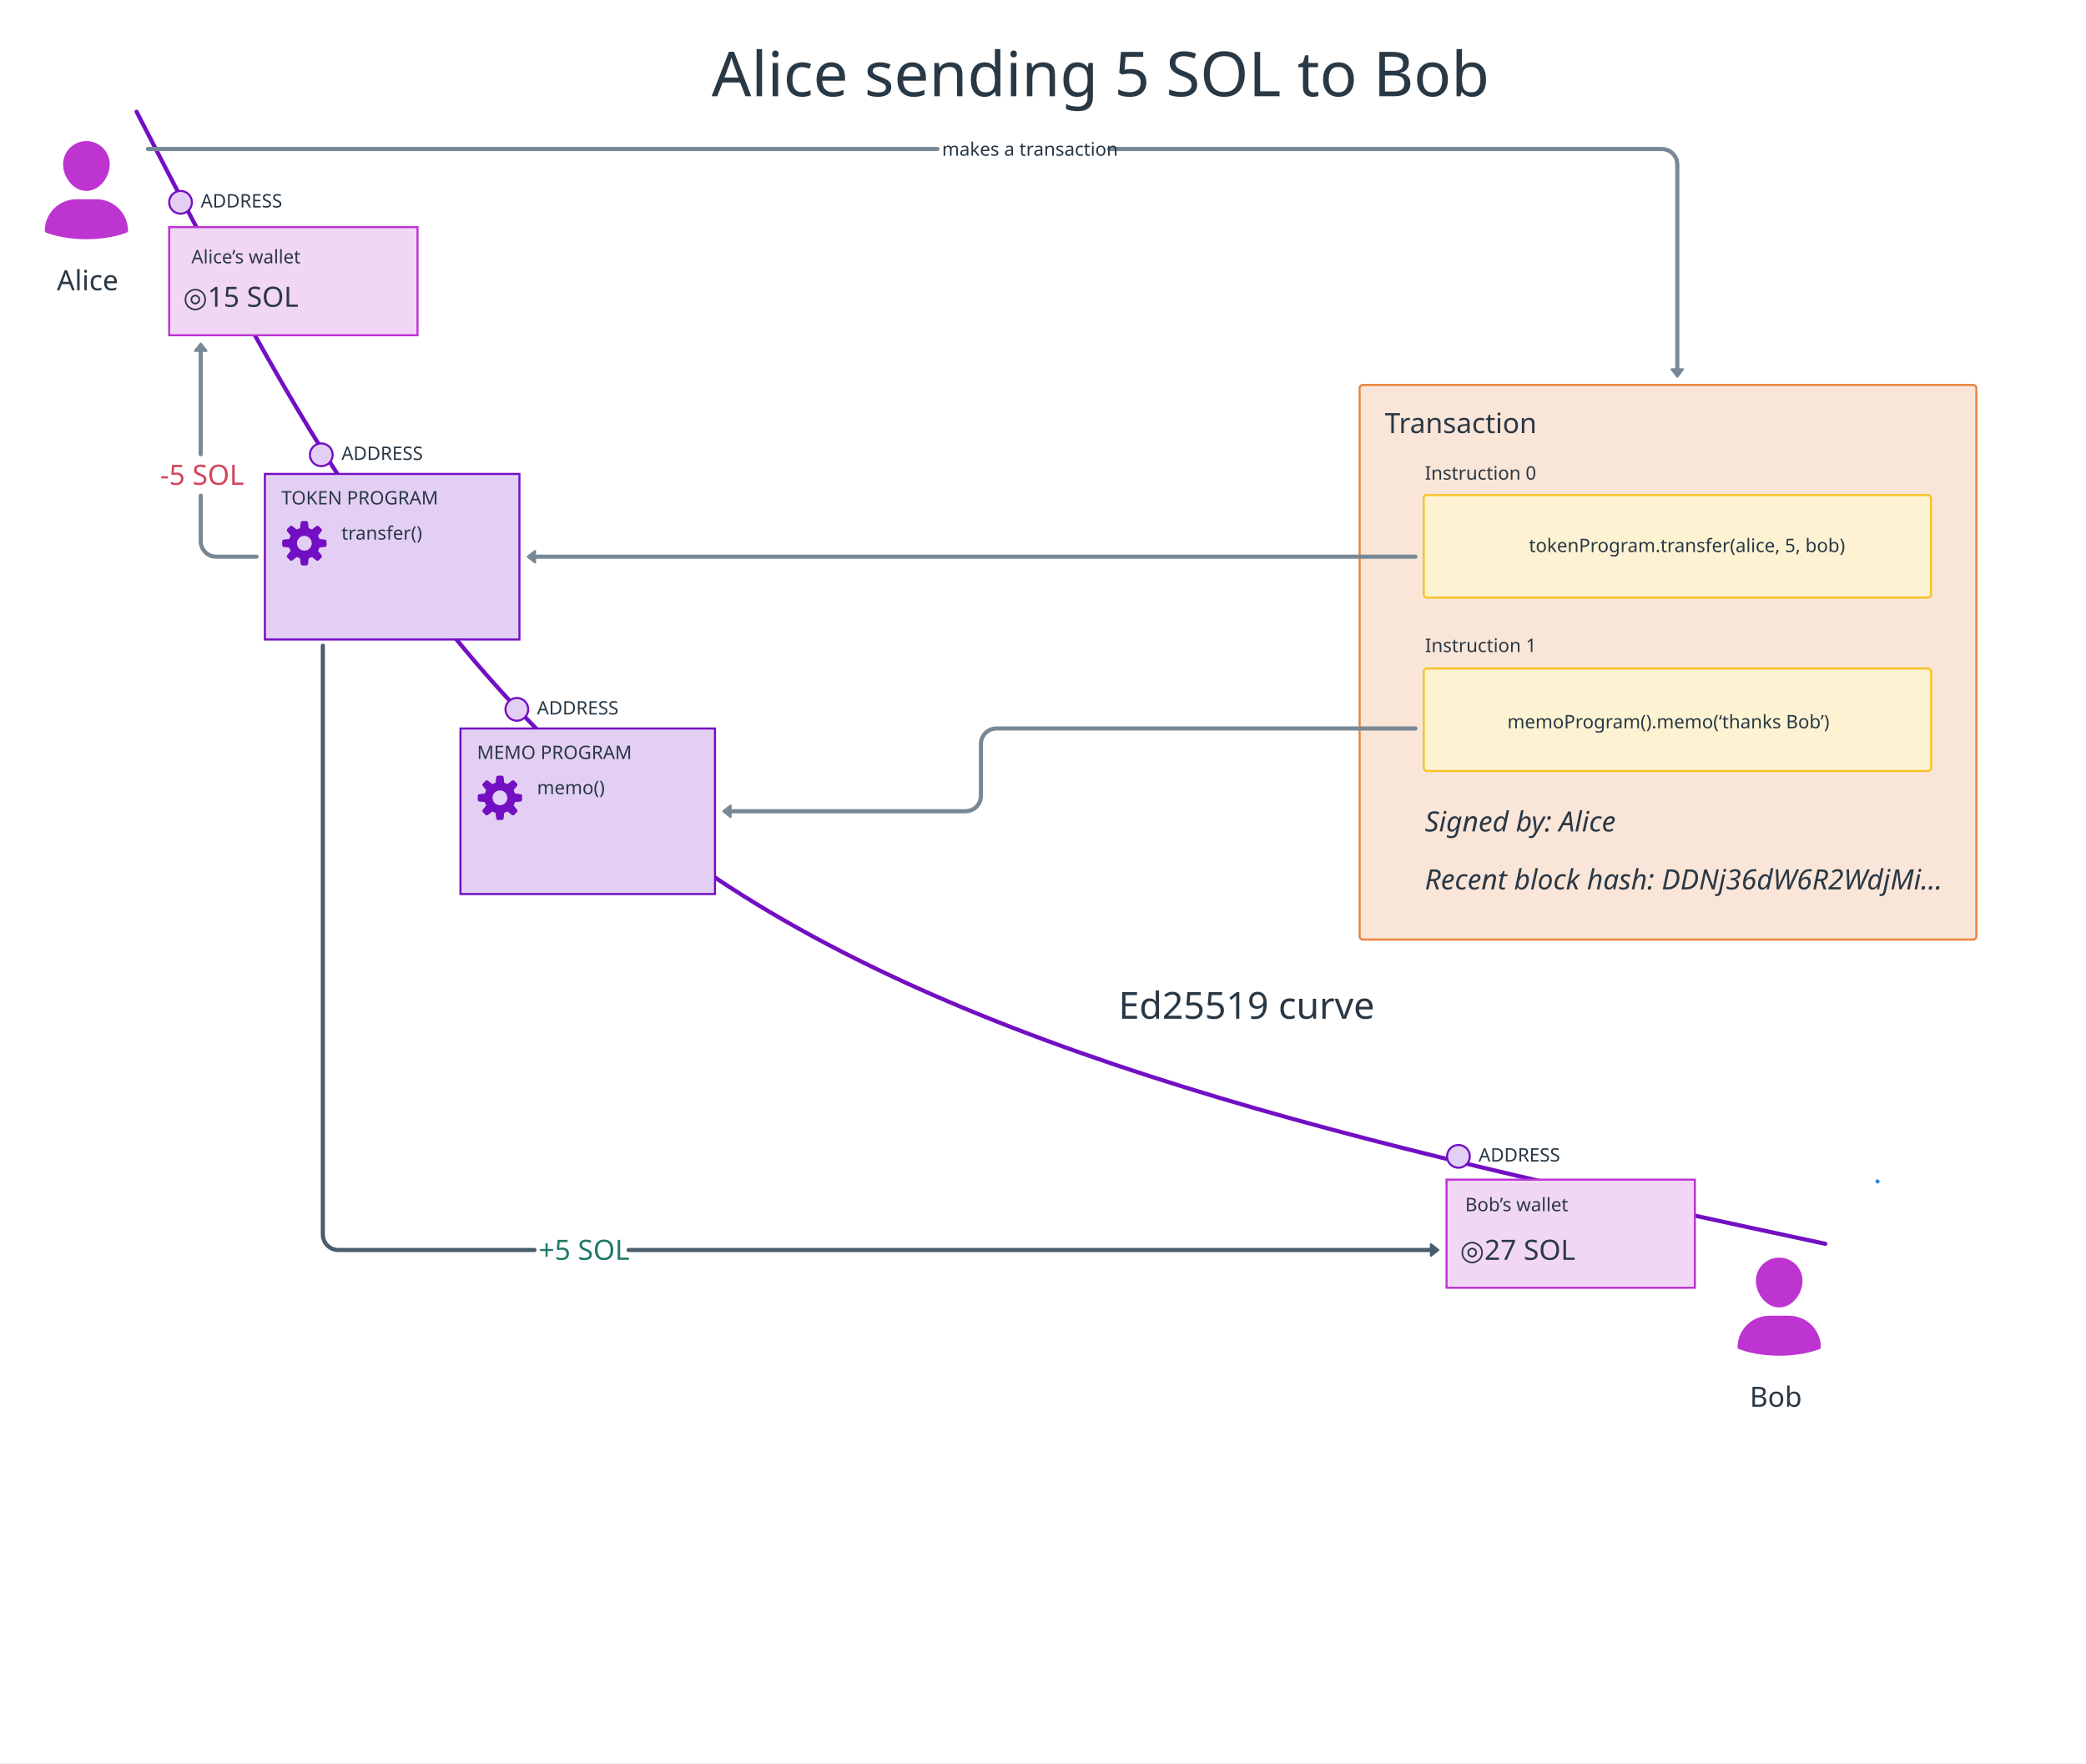
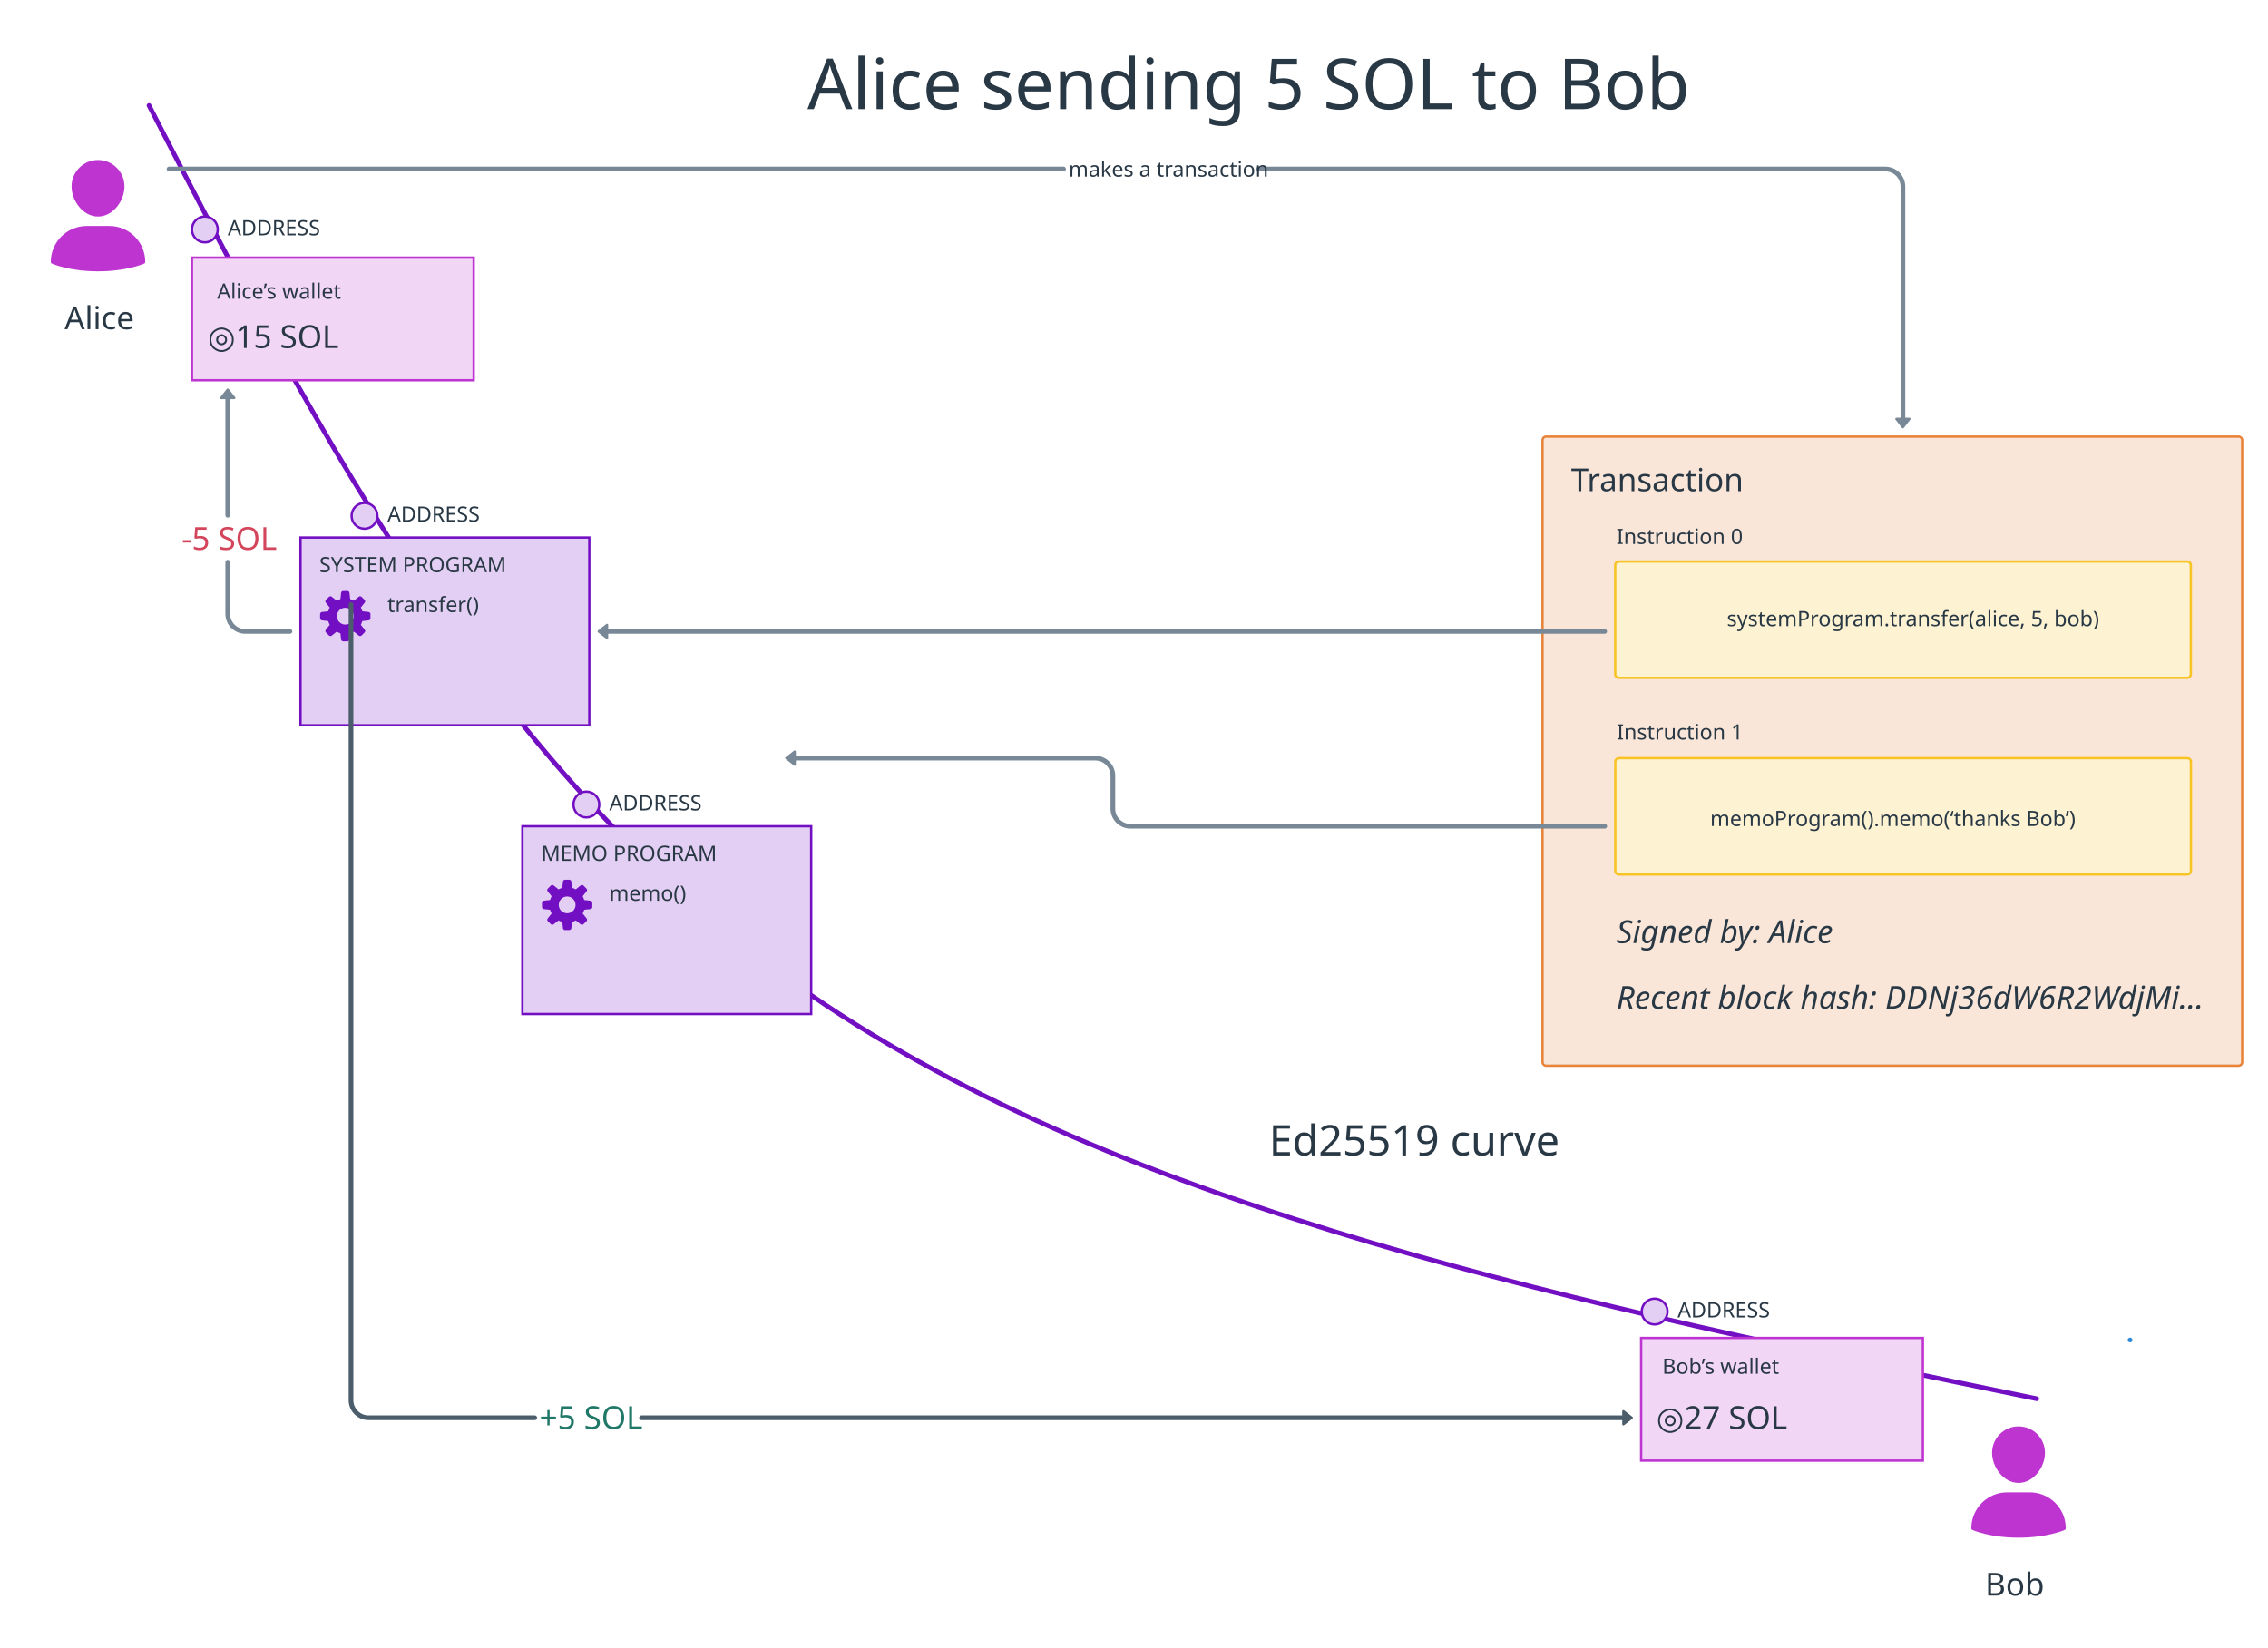
- <svg xmlns="http://www.w3.org/2000/svg" version="1.1" viewBox="264 -1320 2016 1704" width="2016px" height="1704px">
+ <svg xmlns="http://www.w3.org/2000/svg" version="1.1" viewBox="264 -1320 1932 1404" width="1932px" height="1404px">
  <defs>
    <style>@font-face{
    font-family:"DIN Next";
    font-weight: 400;
    src:url("https://whimsical.com/fonts/139e8e25-0eea-4cb4-a5d4-79048803e73d.eot?#iefix");
    src:url("https://whimsical.com/fonts/139e8e25-0eea-4cb4-a5d4-79048803e73d.eot?#iefix") format("eot"),url("https://whimsical.com/fonts/094b15e3-94bd-435b-a595-d40edfde661a.woff2") format("woff2"),url("https://whimsical.com/fonts/7e5fbe11-4858-4bd1-9ec6-a1d9f9d227aa.woff") format("woff"),url("https://whimsical.com/fonts/0f11eff9-9f05-46f5-9703-027c510065d7.ttf") format("truetype"),url("https://whimsical.com/fonts/48b61978-3f30-4274-823c-5cdcd1876918.svg#48b61978-3f30-4274-823c-5cdcd1876918") format("svg");
}
@font-face{
    font-family:"DIN Next";
    font-weight: 400;
    font-style: italic;
    src:url("https://whimsical.com/fonts/df24d5e8-5087-42fd-99b1-b16042d666c8.eot?#iefix");
    src:url("https://whimsical.com/fonts/df24d5e8-5087-42fd-99b1-b16042d666c8.eot?#iefix") format("eot"),url("https://whimsical.com/fonts/46251881-ffe9-4bfb-99c7-d6ce3bebaf3e.woff2") format("woff2"),url("https://whimsical.com/fonts/790ebbf2-62c5-4a32-946f-99d405f9243e.woff") format("woff"),url("https://whimsical.com/fonts/d28199e6-0f4a-42df-97f4-606701c6f75a.ttf") format("truetype"),url("https://whimsical.com/fonts/37a462c0-d86e-492c-b9ab-35e6bd417f6c.svg#37a462c0-d86e-492c-b9ab-35e6bd417f6c") format("svg");
}
@font-face{
    font-weight: 500;
    font-family:"DIN Next";
    src:url("https://whimsical.com/fonts/c5b058fc-55ce-4e06-a175-5c7d9a7e90f4.eot?#iefix");
    src:url("https://whimsical.com/fonts/c5b058fc-55ce-4e06-a175-5c7d9a7e90f4.eot?#iefix") format("eot"),url("https://whimsical.com/fonts/7b29ae40-30ff-4f99-a2b9-cde88669fa2f.woff2") format("woff2"),url("https://whimsical.com/fonts/bf73077c-e354-4562-a085-f4703eb1d653.woff") format("woff"),url("https://whimsical.com/fonts/0ffa6947-5317-4d07-b525-14d08a028821.ttf") format("truetype"),url("https://whimsical.com/fonts/9e423e45-5450-4991-a157-dbe6cf61eb4e.svg#9e423e45-5450-4991-a157-dbe6cf61eb4e") format("svg");
}
@font-face{
    font-family:"DIN Next";
    font-weight: 500;
    font-style: italic;
    src:url("https://whimsical.com/fonts/9897c008-fd65-48a4-afc7-36de2fea97b9.eot?#iefix");
    src:url("https://whimsical.com/fonts/9897c008-fd65-48a4-afc7-36de2fea97b9.eot?#iefix") format("eot"),url("https://whimsical.com/fonts/c7717981-647d-4b76-8817-33062e42d11f.woff2") format("woff2"),url("https://whimsical.com/fonts/b852cd4c-1255-40b1-a2be-73a9105b0155.woff") format("woff"),url("https://whimsical.com/fonts/821b00ad-e741-4e2d-af1a-85594367c8a2.ttf") format("truetype"),url("https://whimsical.com/fonts/d3e3b689-a6b0-45f2-b279-f5e194f87409.svg#d3e3b689-a6b0-45f2-b279-f5e194f87409") format("svg");
}
@font-face{
    font-weight: 700;
    font-family:"DIN Next";
    src:url("https://whimsical.com/fonts/81cd3b08-fd39-4ae3-8d05-9d24709eba84.eot?#iefix");
    src:url("https://whimsical.com/fonts/81cd3b08-fd39-4ae3-8d05-9d24709eba84.eot?#iefix") format("eot"),url("https://whimsical.com/fonts/31704504-4671-47a6-a61e-397f07410d91.woff2") format("woff2"),url("https://whimsical.com/fonts/b8a280da-481f-44a0-8d9c-1bc64bd7227c.woff") format("woff"),url("https://whimsical.com/fonts/276d122a-0fab-447b-9fc0-5d7fb0eafce2.ttf") format("truetype"),url("https://whimsical.com/fonts/8fb8273a-8213-4928-808b-b5bfaf3fd7e9.svg#8fb8273a-8213-4928-808b-b5bfaf3fd7e9") format("svg");
}
@font-face{
    font-family:"DIN Next";
    font-weight: 700;
    font-style: italic;
    src:url("https://whimsical.com/fonts/00cc6df3-ed32-4004-8dd8-1c576600a408.eot?#iefix");
    src:url("https://whimsical.com/fonts/00cc6df3-ed32-4004-8dd8-1c576600a408.eot?#iefix") format("eot"),url("https://whimsical.com/fonts/4132c4c8-680c-4d6d-9251-a2da38503bbd.woff2") format("woff2"),url("https://whimsical.com/fonts/366401fe-6df4-47be-8f55-8a411cff0dd2.woff") format("woff"),url("https://whimsical.com/fonts/dbe4f7ba-fc16-44a6-a577-571620e9edaf.ttf") format("truetype"),url("https://whimsical.com/fonts/f874edca-ee87-4ccf-8b1d-921fbc3c1c36.svg#f874edca-ee87-4ccf-8b1d-921fbc3c1c36") format("svg");
}

@font-face {
    font-family: 'PFDINMonoPro';
    src:url('https://whimsical.com/fonts/PFDINMonoPro-Regular.woff') format('woff');
    font-weight: 400;
}
@font-face {
    font-family: 'PFDINMonoPro';
    src:url('https://whimsical.com/fonts/PFDINMonoPro-Italic.woff') format('woff');
    font-style: italic;
    font-weight: 400;
}
@font-face {
    font-family: 'PFDINMonoPro';
    src:url('https://whimsical.com/fonts/PFDINMonoPro-Bold.woff') format('woff');
    font-weight: 700;
}
@font-face {
    font-family: 'PFDINMonoPro';
    src:url('https://whimsical.com/fonts/PFDINMonoPro-BoldItalic.woff') format('woff');
    font-style: italic;
    font-weight: 700;
}
* {-webkit-font-smoothing: auto; -moz-osx-font-smoothing: auto;}@media print { svg { width: 100%; height: 100%; } }</style>
    <g>
      <filter id="white-fill-shadow" y="-50%" height="200%">
        <feDropShadow dx="0" dy="2" stdDeviation="6" flood-opacity="0.03" flood-color="#000000" />
      </filter>
      <filter id="light-gray-fill-shadow" y="-50%" height="200%">
        <feDropShadow dx="0" dy="2" stdDeviation="6" flood-opacity="0.09" flood-color="#000000" />
      </filter>
      <filter id="yellow-fill-shadow" y="-50%" height="200%">
        <feDropShadow dx="0" dy="2" stdDeviation="6" flood-opacity="0.12" flood-color="#000000" />
      </filter>
      <filter id="fill-shadow" y="-50%" height="200%">
        <feDropShadow dx="0" dy="2" stdDeviation="6" flood-opacity="0.16" flood-color="#000000" />
      </filter>
      <filter id="frame-shadow" y="-50%" height="200%">
        <feDropShadow dx="0" dy="3" stdDeviation="8" flood-opacity="0.06" flood-color="#000000" />
      </filter>
      <filter id="button-shadow" y="-50%" height="200%">
        <feDropShadow dx="0" dy="2" stdDeviation="6" flood-opacity="0.03" flood-color="#000000" />
      </filter>
      <filter id="button-hover-shadow" y="-50%" height="200%">
        <feDropShadow dx="0" dy="2" stdDeviation="6" flood-opacity="0.08" flood-color="#000000" />
      </filter>
      <filter id="badge-shadow" y="-50%" height="200%">
        <feDropShadow dx="0" dy="2" stdDeviation="6" flood-opacity="0.08" flood-color="#000000" />
      </filter>
    </g>
  </defs>
  <g>
-     <rect x="264" y="-1320" width="2016" height="1704" fill="#FFFFFF" filter="url(#frame-shadow)" />
-     <rect x="264" y="-1320" width="2016" height="1704" fill="#FFFFFF" />
-     <svg x="264" y="-1320" width="2016" height="1704" viewBox="264 -1320 2016 1704">
-       <g>
-         <g>
-           <path d="M396,-1212c143.5,278.833 287,557.667 559,740c272,182.333 672.5,268.167 1073,354" fill="none" stroke="#730FC3" stroke-linecap="round" stroke-linejoin="round" stroke-width="4" />
+     <rect x="264" y="-1320" width="1932" height="1404" fill="#FFFFFF" filter="url(#frame-shadow)" />
+     <rect x="264" y="-1320" width="1932" height="1404" fill="#FFFFFF" />
+     <svg x="264" y="-1320" width="1932" height="1404" viewBox="264 -1320 1932 1404">
+       <g>
+         <g>
+           <path d="M390.958,-1230.125c147.972,287.293 296.069,574.479 564.042,758.125c268.025,183.681 655.972,263.783 1044.021,343.798" fill="none" stroke="#730FC3" stroke-linecap="round" stroke-linejoin="round" stroke-width="4" />
        </g>
      </g>
      <g>
        <g class="content">
          <g>
            <g>
              <g>
                <g>
                  <g />
                  <text fill="#293845" hover-props="{}">
                    <tspan x="1345" y="-335.5" font-family="DIN Next, system-ui, sans-serif" font-size="36" font-style="normal" font-weight="normal">Ed25519 curve</tspan>
                  </text>
                </g>
              </g>
            </g>
          </g>
        </g>
      </g>
      <g>
        <g class="content">
          <g>
            <g>
              <g>
                <g>
                  <g />
                  <text fill="#293845" hover-props="{}">
                    <tspan x="445" y="-1065.5" font-family="DIN Next, system-ui, sans-serif" font-size="18" font-style="normal" font-weight="normal">Alice’s wallet</tspan>
                  </text>
                </g>
              </g>
            </g>
          </g>
        </g>
      </g>
      <g>
        <g>
          <g>
            <g>
              <g>
                <g>
                  <g>
                    <g>
                      <g>
                        <g>
                          <rect width="246" height="160" x="520" y="-862" stroke="#730FC3" stroke-width="2" fill="#e3cff3" />
                        </g>
                      </g>
                      <g>
                        <g class="content">
                          <g>
                            <g>
                              <g>
                                <g>
                                  <g />
                                  <text fill="#293845" hover-props="{}">
-                                     <tspan x="536" y="-832.5" font-family="DIN Next, system-ui, sans-serif" font-size="18" font-style="normal" font-weight="normal">TOKEN PROGRAM</tspan>
+                                     <tspan x="536" y="-832.5" font-family="DIN Next, system-ui, sans-serif" font-size="18" font-style="normal" font-weight="normal">SYSTEM PROGRAM</tspan>
                                  </text>
                                </g>
                              </g>
                            </g>
                          </g>
                        </g>
                      </g>
                    </g>
                  </g>
                  <g>
                    <g>
                      <g transform="translate(536.6833 -816.45) rotate(0 21.45 21.45)">
                        <svg id="sdef6c546-51b2-4d14-bac0-9a5993538058" width="42.9" height="42.9" viewBox="0 0 12 12" data-icon-name="cogwheel" data-icon-partition="g12-1" data-icon-color="#730FC3">
                          <style>#sdef6c546-51b2-4d14-bac0-9a5993538058 *[fill='#444444'], #sdef6c546-51b2-4d14-bac0-9a5993538058 *[fill='#444'] {fill:#730FC3;}#sdef6c546-51b2-4d14-bac0-9a5993538058 *[stroke='#444444'], #sdef6c546-51b2-4d14-bac0-9a5993538058 *[stroke='#444'] {stroke:#730FC3;}</style>
                          <g>
                            <path d="M11.555,5l-1.486-.165a4.223,4.223,0,0,0-.37-.893l.934-1.168a.5.5,0,0,0-.037-.666L9.889,1.4a.5.5,0,0,0-.666-.037L8.055,2.3a4.223,4.223,0,0,0-.893-.37L7,.445A.5.5,0,0,0,6.5,0h-1A.5.5,0,0,0,5,.445L4.838,1.931a4.223,4.223,0,0,0-.893.37L2.777,1.367a.5.5,0,0,0-.666.037L1.4,2.111a.5.5,0,0,0-.037.666L2.3,3.945a4.223,4.223,0,0,0-.37.893L.445,5A.5.5,0,0,0,0,5.5v1A.5.5,0,0,0,.445,7l1.486.165a4.223,4.223,0,0,0,.37.893L1.367,9.223a.5.5,0,0,0,.037.666l.707.707a.5.5,0,0,0,.666.037L3.945,9.7a4.223,4.223,0,0,0,.893.37L5,11.555A.5.5,0,0,0,5.5,12h1a.5.5,0,0,0,.5-.445l.165-1.486a4.223,4.223,0,0,0,.893-.37l1.168.934a.5.5,0,0,0,.666-.037l.707-.707a.5.5,0,0,0,.037-.666L9.7,8.055a4.223,4.223,0,0,0,.37-.893L11.555,7A.5.5,0,0,0,12,6.5v-1A.5.5,0,0,0,11.555,5ZM6,8A2,2,0,1,1,8,6,2,2,0,0,1,6,8Z" fill="#444" />
                          </g>
                        </svg>
                      </g>
                    </g>
                  </g>
                  <g>
                    <g class="content">
                      <g>
                        <g>
                          <g>
                            <g>
                              <g />
                              <text fill="#293845" hover-props="{}">
                                <tspan x="594" y="-798.5" font-family="DIN Next, system-ui, sans-serif" font-size="18" font-style="normal" font-weight="normal">transfer()</tspan>
                              </text>
                            </g>
                          </g>
                        </g>
                      </g>
                    </g>
                  </g>
                </g>
              </g>
            </g>
          </g>
          <g>
            <g>
              <g>
                <g class="content">
                  <g>
                    <g>
                      <g>
                        <g>
                          <g />
                          <text fill="#293845" hover-props="{}">
                            <tspan x="594" y="-875.5" font-family="DIN Next, system-ui, sans-serif" font-size="18" font-style="normal" font-weight="normal">ADDRESS</tspan>
                          </text>
                        </g>
                      </g>
                    </g>
                  </g>
                </g>
              </g>
              <g>
                <g>
                  <ellipse stroke="#730FC3" stroke-width="2" fill="#e3cff3" cx="574.5" cy="-880.5" rx="11" ry="11" />
                </g>
              </g>
            </g>
          </g>
        </g>
      </g>
      <g>
        <g>
          <rect width="240" height="104.5" x="1662" y="-180" stroke="#BD34D1" stroke-width="2" fill="#f2d6f6" />
        </g>
        <g>
          <g>
            <g class="content">
              <g>
                <g>
                  <g>
                    <g>
                      <g />
                      <text fill="#293845" hover-props="{}">
                        <tspan x="1675" y="-102.5" font-family="DIN Next, system-ui, sans-serif" font-size="27" font-style="normal" font-weight="normal">◎27 SOL</tspan>
                      </text>
                    </g>
                  </g>
                </g>
              </g>
            </g>
          </g>
          <g>
            <g class="content">
              <g>
                <g>
                  <g>
                    <g>
                      <g />
                      <text fill="#293845" hover-props="{}">
                        <tspan x="1680" y="-149.5" font-family="DIN Next, system-ui, sans-serif" font-size="18" font-style="normal" font-weight="normal">Bob’s wallet</tspan>
                      </text>
                    </g>
                  </g>
                </g>
              </g>
            </g>
          </g>
        </g>
      </g>
      <g>
        <g>
          <g>
            <g class="content">
              <g>
                <g>
                  <g>
                    <g>
                      <g />
                      <text fill="#293845" hover-props="{}">
                        <tspan x="1693" y="-197.5" font-family="DIN Next, system-ui, sans-serif" font-size="18" font-style="normal" font-weight="normal">ADDRESS</tspan>
                      </text>
                    </g>
                  </g>
                </g>
              </g>
            </g>
          </g>
          <g>
            <g>
              <ellipse stroke="#730FC3" stroke-width="2" fill="#e3cff3" cx="1673.5" cy="-202.5" rx="11" ry="11" />
            </g>
          </g>
        </g>
      </g>
      <g>
        <g class="content">
          <g>
            <g>
              <g>
                <g>
                  <g />
                  <text fill="#293845" hover-props="{}">
-                     <tspan x="951.778" y="-1227" font-family="DIN Next, system-ui, sans-serif" font-size="60" font-style="normal" font-weight="normal">Alice sending 5 SOL to Bob</tspan>
+                     <tspan x="951.792" y="-1227" font-family="DIN Next, system-ui, sans-serif" font-size="60" font-style="normal" font-weight="normal">Alice sending 5 SOL to Bob</tspan>
                  </text>
                </g>
              </g>
            </g>
          </g>
        </g>
      </g>
      <g>
        <g>
          <g>
            <g>
              <rect width="240" height="104.5" x="427.5" y="-1100.5" stroke="#BD34D1" stroke-width="2" fill="#f2d6f6" />
            </g>
            <g>
              <g>
                <g class="content">
                  <g>
                    <g>
                      <g>
                        <g>
                          <g />
                          <text fill="#293845" hover-props="{}">
                            <tspan x="441" y="-1023.5" font-family="DIN Next, system-ui, sans-serif" font-size="27" font-style="normal" font-weight="normal">◎15 SOL</tspan>
                          </text>
                        </g>
                      </g>
                    </g>
                  </g>
                </g>
              </g>
            </g>
          </g>
          <g>
            <g class="content">
              <g>
                <g>
                  <g>
                    <g>
                      <g />
                      <text fill="#293845" hover-props="{}">
                        <tspan x="458" y="-1119.5" font-family="DIN Next, system-ui, sans-serif" font-size="18" font-style="normal" font-weight="normal">ADDRESS</tspan>
                      </text>
                    </g>
                  </g>
                </g>
              </g>
            </g>
          </g>
          <g>
            <g>
              <ellipse stroke="#730FC3" stroke-width="2" fill="#e3cff3" cx="438.5" cy="-1124.5" rx="11" ry="11" />
            </g>
          </g>
        </g>
      </g>
      <g>
        <g>
          <g>
            <g>
              <g>
                <g>
                  <g>
                    <g>
                      <g>
                        <g>
                          <rect width="246" height="160" x="709" y="-616" stroke="#730FC3" stroke-width="2" fill="#e3cff3" />
                        </g>
                      </g>
                      <g>
                        <g class="content">
                          <g>
                            <g>
                              <g>
                                <g>
                                  <g />
                                  <text fill="#293845" hover-props="{}">
                                    <tspan x="725" y="-586.5" font-family="DIN Next, system-ui, sans-serif" font-size="18" font-style="normal" font-weight="normal">MEMO PROGRAM</tspan>
                                  </text>
                                </g>
                              </g>
                            </g>
                          </g>
                        </g>
                      </g>
                    </g>
                  </g>
                  <g>
                    <g>
                      <g transform="translate(725.6833 -570.45) rotate(0 21.45 21.45)">
                        <svg id="sb3e3cc68-5588-461c-8104-20c100348395" width="42.9" height="42.9" viewBox="0 0 12 12" data-icon-name="cogwheel" data-icon-partition="g12-1" data-icon-color="#730FC3">
                          <style>#sb3e3cc68-5588-461c-8104-20c100348395 *[fill='#444444'], #sb3e3cc68-5588-461c-8104-20c100348395 *[fill='#444'] {fill:#730FC3;}#sb3e3cc68-5588-461c-8104-20c100348395 *[stroke='#444444'], #sb3e3cc68-5588-461c-8104-20c100348395 *[stroke='#444'] {stroke:#730FC3;}</style>
                          <g>
                            <path d="M11.555,5l-1.486-.165a4.223,4.223,0,0,0-.37-.893l.934-1.168a.5.5,0,0,0-.037-.666L9.889,1.4a.5.5,0,0,0-.666-.037L8.055,2.3a4.223,4.223,0,0,0-.893-.37L7,.445A.5.5,0,0,0,6.5,0h-1A.5.5,0,0,0,5,.445L4.838,1.931a4.223,4.223,0,0,0-.893.37L2.777,1.367a.5.5,0,0,0-.666.037L1.4,2.111a.5.5,0,0,0-.037.666L2.3,3.945a4.223,4.223,0,0,0-.37.893L.445,5A.5.5,0,0,0,0,5.5v1A.5.5,0,0,0,.445,7l1.486.165a4.223,4.223,0,0,0,.37.893L1.367,9.223a.5.5,0,0,0,.037.666l.707.707a.5.5,0,0,0,.666.037L3.945,9.7a4.223,4.223,0,0,0,.893.37L5,11.555A.5.5,0,0,0,5.5,12h1a.5.5,0,0,0,.5-.445l.165-1.486a4.223,4.223,0,0,0,.893-.37l1.168.934a.5.5,0,0,0,.666-.037l.707-.707a.5.5,0,0,0,.037-.666L9.7,8.055a4.223,4.223,0,0,0,.37-.893L11.555,7A.5.5,0,0,0,12,6.5v-1A.5.5,0,0,0,11.555,5ZM6,8A2,2,0,1,1,8,6,2,2,0,0,1,6,8Z" fill="#444" />
                          </g>
                        </svg>
                      </g>
                    </g>
                  </g>
                  <g>
                    <g class="content">
                      <g>
                        <g>
                          <g>
                            <g>
                              <g />
                              <text fill="#293845" hover-props="{}">
                                <tspan x="783" y="-552.5" font-family="DIN Next, system-ui, sans-serif" font-size="18" font-style="normal" font-weight="normal">memo()</tspan>
                              </text>
                            </g>
                          </g>
                        </g>
                      </g>
                    </g>
                  </g>
                </g>
              </g>
            </g>
          </g>
          <g>
            <g>
              <g>
                <g class="content">
                  <g>
                    <g>
                      <g>
                        <g>
                          <g />
                          <text fill="#293845" hover-props="{}">
                            <tspan x="783" y="-629.5" font-family="DIN Next, system-ui, sans-serif" font-size="18" font-style="normal" font-weight="normal">ADDRESS</tspan>
                          </text>
                        </g>
                      </g>
                    </g>
                  </g>
                </g>
              </g>
              <g>
                <g>
                  <ellipse stroke="#730FC3" stroke-width="2" fill="#e3cff3" cx="763.5" cy="-634.5" rx="11" ry="11" />
                </g>
              </g>
            </g>
          </g>
        </g>
      </g>
      <g>
        <g>
          <g>
            <g>
              <rect x="1578" y="-948" width="596" height="536" rx="3" ry="3" fill="#fae6d8" />
              <rect y="-948" rx="3" stroke="#E8833A" fill="none" stroke-linejoin="round" width="596" stroke-linecap="round" stroke-width="2" x="1578" ry="3" height="536" />
            </g>
            <g>
              <g>
                <g class="content">
                  <g>
                    <g>
                      <g>
                        <g>
                          <g />
                          <text fill="#293845" hover-props="{}">
-                             <tspan x="1602.303" y="-901.5" font-family="DIN Next, system-ui, sans-serif" font-size="27" font-style="normal" font-weight="normal">Transaction</tspan>
+                             <tspan x="1602.307" y="-901.5" font-family="DIN Next, system-ui, sans-serif" font-size="27" font-style="normal" font-weight="normal">Transaction</tspan>
                          </text>
                        </g>
                      </g>
                    </g>
                  </g>
                </g>
              </g>
              <g>
                <g>
                  <rect x="1639.935" y="-841.561" width="490.323" height="99.09" rx="3" ry="3" fill="#fdf3d3" />
                  <rect y="-841.561" rx="3" stroke="#F7C325" fill="none" stroke-linejoin="round" width="490.323" stroke-linecap="round" stroke-width="2" x="1639.935" ry="3" height="99.09" />
                </g>
                <g>
                  <g>
                    <g class="content">
                      <g>
                        <g>
                          <g>
                            <g>
                              <g />
                              <text fill="#293845" hover-props="{}">
-                                 <tspan x="1741.65" y="-786.5" font-family="DIN Next, system-ui, sans-serif" font-size="18" font-style="normal" font-weight="normal">tokenProgram.transfer(alice, 5, bob)</tspan>
+                                 <tspan x="1735.052" y="-786.5" font-family="DIN Next, system-ui, sans-serif" font-size="18" font-style="normal" font-weight="normal">systemProgram.transfer(alice, 5, bob)</tspan>
                              </text>
                            </g>
                          </g>
                        </g>
                      </g>
                    </g>
                  </g>
                </g>
              </g>
              <g>
                <g>
                  <rect x="1640" y="-674" width="490.323" height="99.09" rx="3" ry="3" fill="#fdf3d3" />
                  <rect y="-674" rx="3" stroke="#F7C325" fill="none" stroke-linejoin="round" width="490.323" stroke-linecap="round" stroke-width="2" x="1640" ry="3" height="99.09" />
                </g>
                <g>
                  <g>
                    <g class="content">
                      <g>
                        <g>
                          <g>
                            <g>
                              <g />
                              <text fill="#293845" hover-props="{}">
                                <tspan x="1720.774" y="-616.185" font-family="DIN Next, system-ui, sans-serif" font-size="18" font-style="normal" font-weight="normal">memoProgram().memo(‘thanks Bob’)</tspan>
                              </text>
                            </g>
                          </g>
                        </g>
                      </g>
                    </g>
                  </g>
                </g>
              </g>
              <g>
                <g class="content">
                  <g>
                    <g>
                      <g>
                        <g>
                          <g />
                          <text fill="#293845" hover-props="{}">
                            <tspan x="1641" y="-856.5" font-family="DIN Next, system-ui, sans-serif" font-size="18" font-style="normal" font-weight="normal">Instruction 0</tspan>
                          </text>
                        </g>
                      </g>
                    </g>
                  </g>
                </g>
              </g>
              <g>
                <g class="content">
                  <g>
                    <g>
                      <g>
                        <g>
                          <g />
                          <text fill="#293845" hover-props="{}">
                            <tspan x="1641.226" y="-689.908" font-family="DIN Next, system-ui, sans-serif" font-size="18" font-style="normal" font-weight="normal">Instruction 1</tspan>
                          </text>
                        </g>
                      </g>
                    </g>
                  </g>
                </g>
              </g>
              <g>
                <g class="content">
                  <g>
                    <g>
                      <g>
                        <g id="12/VyLZ/-1">
                          <g>
                            <g />
                            <text fill="#293845" hover-props="{}">
                              <tspan x="1641" y="-516.5" font-family="DIN Next, system-ui, sans-serif" font-size="27" font-style="italic" font-weight="normal">Signed by: Alice</tspan>
                            </text>
                          </g>
                        </g>
                      </g>
                    </g>
                  </g>
                </g>
              </g>
              <g>
                <g class="content">
                  <g>
                    <g>
                      <g>
                        <g id="12/VyLZ/-1">
                          <g>
                            <g />
                            <text fill="#293845" hover-props="{}">
                              <tspan x="1641" y="-460.5" font-family="DIN Next, system-ui, sans-serif" font-size="27" font-style="italic" font-weight="normal">Recent block hash: DDNj36dW6R2WdjMi... </tspan>
                            </text>
                          </g>
                        </g>
                      </g>
                    </g>
                  </g>
                </g>
              </g>
            </g>
          </g>
        </g>
      </g>
      <g>
        <g>
          <g>
            <g>
              <g transform="translate(1932 -108) rotate(0 51.5 51.5)">
                <svg id="s6e9013bb-185e-4a24-883e-62d5ccabe311" width="103" height="103" viewBox="0 0 64 64" data-icon-name="single-02" data-icon-partition="g64-8" data-icon-color="#BD34D1">
                  <style>#s6e9013bb-185e-4a24-883e-62d5ccabe311 *[fill='#444444'], #s6e9013bb-185e-4a24-883e-62d5ccabe311 *[fill='#444'] {fill:#BD34D1;}#s6e9013bb-185e-4a24-883e-62d5ccabe311 *[stroke='#444444'], #s6e9013bb-185e-4a24-883e-62d5ccabe311 *[stroke='#444'] {stroke:#BD34D1;}</style>
                  <g>
                    <path d="M38,37H26A19.021,19.021,0,0,0,7,56a1,1,0,0,0,.594.914C7.97,57.081,16.961,61,32,61s24.03-3.919,24.406-4.086A1,1,0,0,0,57,56,19.021,19.021,0,0,0,38,37Z" fill="#444" />
                    <path data-color="color-2" d="M32,32c8.013,0,14-8.412,14-15.933a14,14,0,1,0-28,0C18,23.588,23.987,32,32,32Z" fill="#444" />
                  </g>
                </svg>
              </g>
            </g>
          </g>
          <g>
            <g class="content">
              <g>
                <g>
                  <g>
                    <g>
                      <g />
                      <text fill="#293845" hover-props="{}">
                        <tspan x="1955" y="39.5" font-family="DIN Next, system-ui, sans-serif" font-size="27" font-style="normal" font-weight="normal">Bob</tspan>
                      </text>
                    </g>
                  </g>
                </g>
              </g>
            </g>
          </g>
        </g>
      </g>
      <g>
        <g>
-           <path d="M576,-696v569c0,8.284 6.716,15 15,15h189.5M871.5,-112h778.5" fill="none" stroke="#4B5C6B" stroke-linecap="round" stroke-linejoin="round" stroke-width="4" />
+           <path d="M563,-804.859v677.859c0,8.284 6.716,15 15,15h141.5M810.5,-112h839.5" fill="none" stroke="#4B5C6B" stroke-linecap="round" stroke-linejoin="round" stroke-width="4" />
          <polygon points="1646.908,-117.541 1654,-112 1646.908,-106.459" fill="#4B5C6B" stroke="#4B5C6B" stroke-width="2" stroke-linecap="round" stroke-linejoin="round" />
          <g class="content">
            <g>
              <g>
                <g>
                  <g>
                    <g />
                    <text fill="#207868" hover-props="{}">
-                       <tspan x="784.528" y="-102.5" font-family="DIN Next, system-ui, sans-serif" font-size="27" font-style="normal" font-weight="normal">+5 SOL</tspan>
+                       <tspan x="723.529" y="-102.5" font-family="DIN Next, system-ui, sans-serif" font-size="27" font-style="normal" font-weight="normal">+5 SOL</tspan>
                    </text>
                  </g>
                </g>
              </g>
            </g>
          </g>
        </g>
      </g>
      <g>
        <g>
-           <path d="M512,-782h-39c-8.284,0 -15,-6.716 -15,-15v-44M458,-881v-103" fill="none" stroke="#788896" stroke-linecap="round" stroke-linejoin="round" stroke-width="4" />
+           <path d="M511,-782h-38c-8.284,0 -15,-6.716 -15,-15v-44M458,-881v-103" fill="none" stroke="#788896" stroke-linecap="round" stroke-linejoin="round" stroke-width="4" />
          <polygon points="452.459,-980.908 458,-988 463.541,-980.908" fill="#788896" stroke="#788896" stroke-width="2" stroke-linecap="round" stroke-linejoin="round" />
          <g class="content">
            <g>
              <g>
                <g>
                  <g>
                    <g />
                    <text fill="#D3455B" hover-props="{}">
-                       <tspan x="418.715" y="-851.5" font-family="DIN Next, system-ui, sans-serif" font-size="27" font-style="normal" font-weight="normal">-5 SOL</tspan>
+                       <tspan x="418.716" y="-851.5" font-family="DIN Next, system-ui, sans-serif" font-size="27" font-style="normal" font-weight="normal">-5 SOL</tspan>
                    </text>
                  </g>
                </g>
              </g>
            </g>
          </g>
        </g>
      </g>
      <g>
        <g>
          <g>
            <g>
              <g transform="translate(296 -1187) rotate(0 51.5 51.5)">
                <svg id="saa0ebe3b-a1f6-4d56-9e17-d728908deac0" width="103" height="103" viewBox="0 0 64 64" data-icon-name="single-02" data-icon-partition="g64-8" data-icon-color="#BD34D1">
                  <style>#saa0ebe3b-a1f6-4d56-9e17-d728908deac0 *[fill='#444444'], #saa0ebe3b-a1f6-4d56-9e17-d728908deac0 *[fill='#444'] {fill:#BD34D1;}#saa0ebe3b-a1f6-4d56-9e17-d728908deac0 *[stroke='#444444'], #saa0ebe3b-a1f6-4d56-9e17-d728908deac0 *[stroke='#444'] {stroke:#BD34D1;}</style>
                  <g>
                    <path d="M38,37H26A19.021,19.021,0,0,0,7,56a1,1,0,0,0,.594.914C7.97,57.081,16.961,61,32,61s24.03-3.919,24.406-4.086A1,1,0,0,0,57,56,19.021,19.021,0,0,0,38,37Z" fill="#444" />
                    <path data-color="color-2" d="M32,32c8.013,0,14-8.412,14-15.933a14,14,0,1,0-28,0C18,23.588,23.987,32,32,32Z" fill="#444" />
                  </g>
                </svg>
              </g>
            </g>
          </g>
          <g>
            <g class="content">
              <g>
                <g>
                  <g>
                    <g>
                      <g />
                      <text fill="#293845" hover-props="{}">
                        <tspan x="319" y="-1039.5" font-family="DIN Next, system-ui, sans-serif" font-size="27" font-style="normal" font-weight="normal">Alice</tspan>
                      </text>
                    </g>
                  </g>
                </g>
              </g>
            </g>
          </g>
        </g>
      </g>
      <g>
        <g>
-           <path d="M1885,-960v-201c0,-8.284 -6.716,-15 -15,-15h-534M1170,-1176h-763" fill="none" stroke="#788896" stroke-linecap="round" stroke-linejoin="round" stroke-width="4" />
+           <path d="M1885,-960v-201c0,-8.284 -6.716,-15 -15,-15h-534M1170,-1176h-762" fill="none" stroke="#788896" stroke-linecap="round" stroke-linejoin="round" stroke-width="4" />
          <polygon points="1890.541,-963.092 1885,-956 1879.459,-963.092" fill="#788896" stroke="#788896" stroke-width="2" stroke-linecap="round" stroke-linejoin="round" />
          <g class="content">
            <g>
              <g>
                <g>
                  <g>
                    <g />
                    <text fill="#293845" hover-props="{}">
-                       <tspan x="1174.393" y="-1169.5" font-family="DIN Next, system-ui, sans-serif" font-size="18" font-style="normal" font-weight="normal">makes a transaction</tspan>
+                       <tspan x="1174.398" y="-1169.5" font-family="DIN Next, system-ui, sans-serif" font-size="18" font-style="normal" font-weight="normal">makes a transaction</tspan>
                    </text>
                  </g>
                </g>
              </g>
            </g>
          </g>
        </g>
      </g>
      <g>
        <g class="content">
          <g>
            <g>
              <g>
                <g>
                  <g />
                  <text fill="#293845" hover-props="{}">
                    <tspan x="449" y="-1065.5" font-family="DIN Next, system-ui, sans-serif" font-size="18" font-style="normal" font-weight="normal">Alice’s wallet</tspan>
                  </text>
                </g>
              </g>
            </g>
          </g>
        </g>
      </g>
      <g>
        <g>
-           <line stroke="#788896" fill="none" stroke-linejoin="round" y1="-782" stroke-linecap="round" stroke-width="4" x1="1631.935" y2="-782" x2="778" />
+           <line stroke="#788896" fill="none" stroke-linejoin="round" y1="-782" stroke-linecap="round" stroke-width="4" x1="1630.935" y2="-782" x2="778" />
          <polygon points="781.092,-776.459 774,-782 781.092,-787.541" fill="#788896" stroke="#788896" stroke-width="2" stroke-linecap="round" stroke-linejoin="round" />
        </g>
      </g>
      <g>
        <g>
-           <path d="M1632,-616h-405c-8.284,0 -15,6.716 -15,15v50c0,8.284 -6.716,15 -15,15h-230" fill="none" stroke="#788896" stroke-linecap="round" stroke-linejoin="round" stroke-width="4" />
-           <polygon points="970.092,-530.459 963,-536 970.092,-541.541" fill="#788896" stroke="#788896" stroke-width="2" stroke-linecap="round" stroke-linejoin="round" />
-         </g>
+           <path d="M1631,-616h-404c-8.284,0 -15,-6.716 -15,-15v-28.028c0,-8.284 -6.716,-15 -15,-15h-259.125" fill="none" stroke="#788896" stroke-linecap="round" stroke-linejoin="round" stroke-width="4" />
+           <polygon points="940.967,-668.487 933.875,-674.028 940.967,-679.569" fill="#788896" stroke="#788896" stroke-width="2" stroke-linecap="round" stroke-linejoin="round" />
+         </g>
+       </g>
+       <g>
+         <path d="M2078.522,-178.259z" fill="none" stroke="#2C88D9" stroke-linecap="round" stroke-linejoin="round" stroke-width="4" />
      </g>
    </svg>
    <g />
  </g>
-   <g>
-     <path d="M2078.522,-178.259z" fill="none" stroke="#2C88D9" stroke-linecap="round" stroke-linejoin="round" stroke-width="4" />
-   </g>
</svg>
